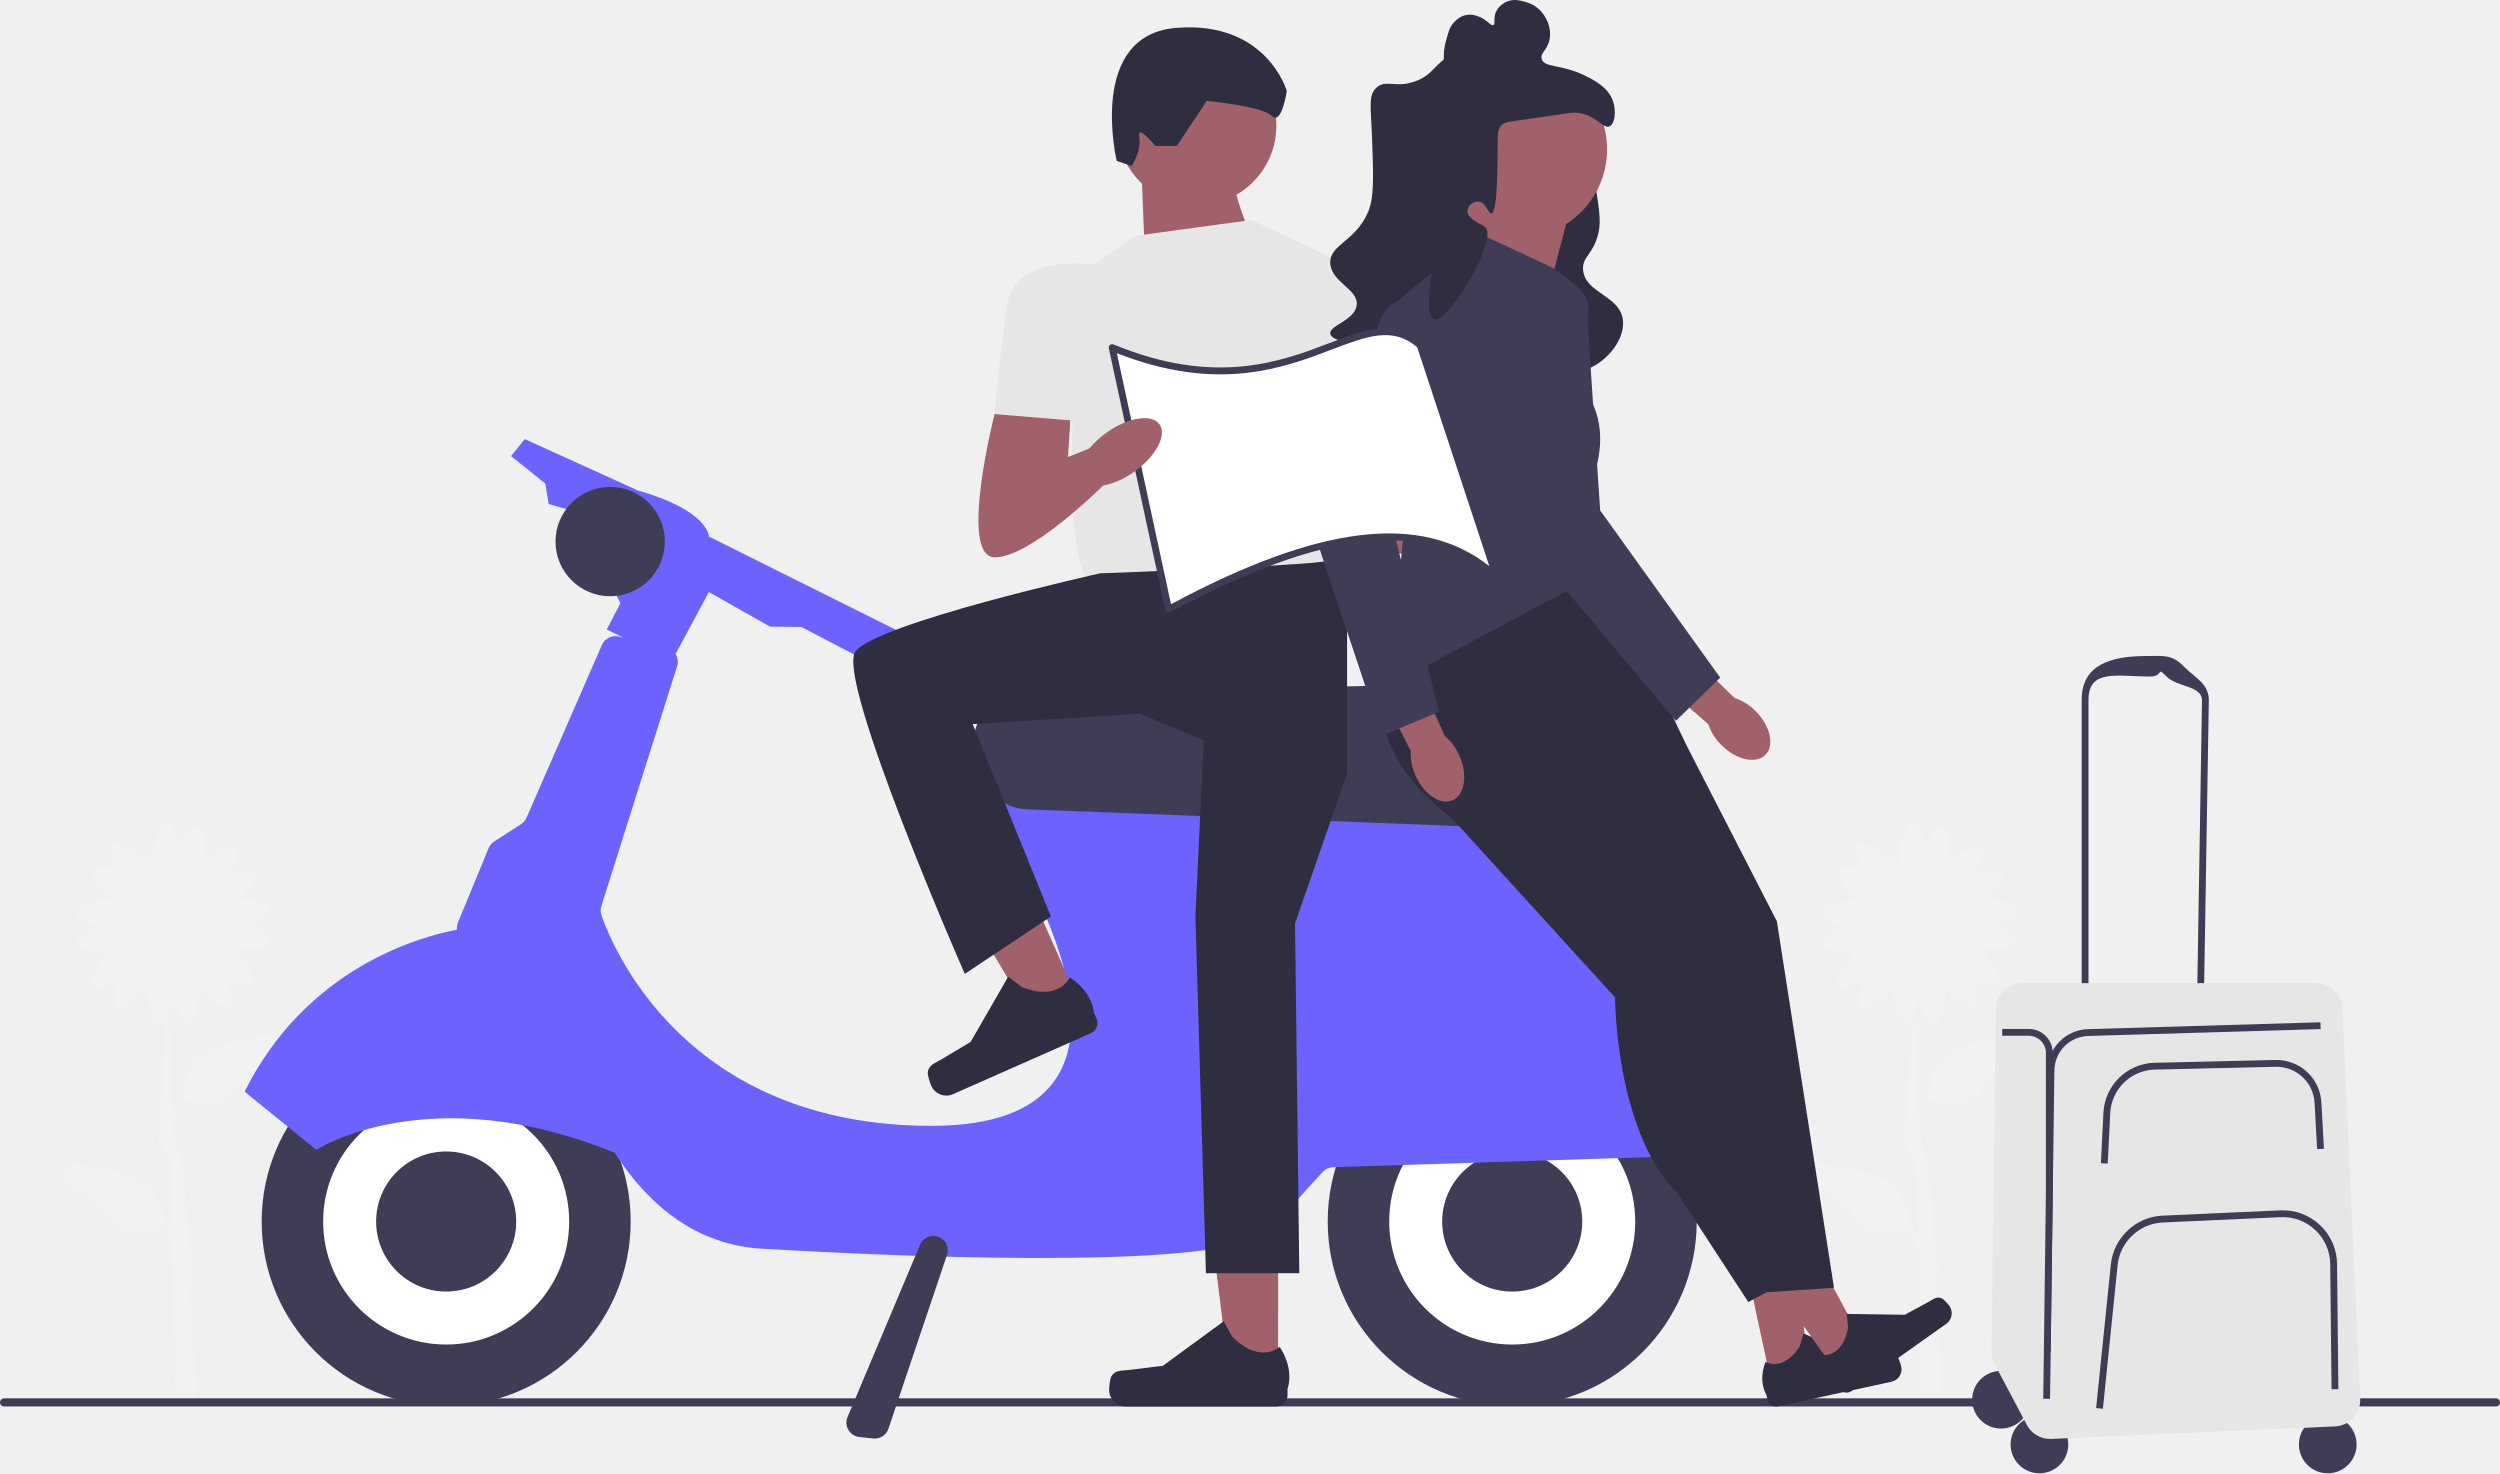
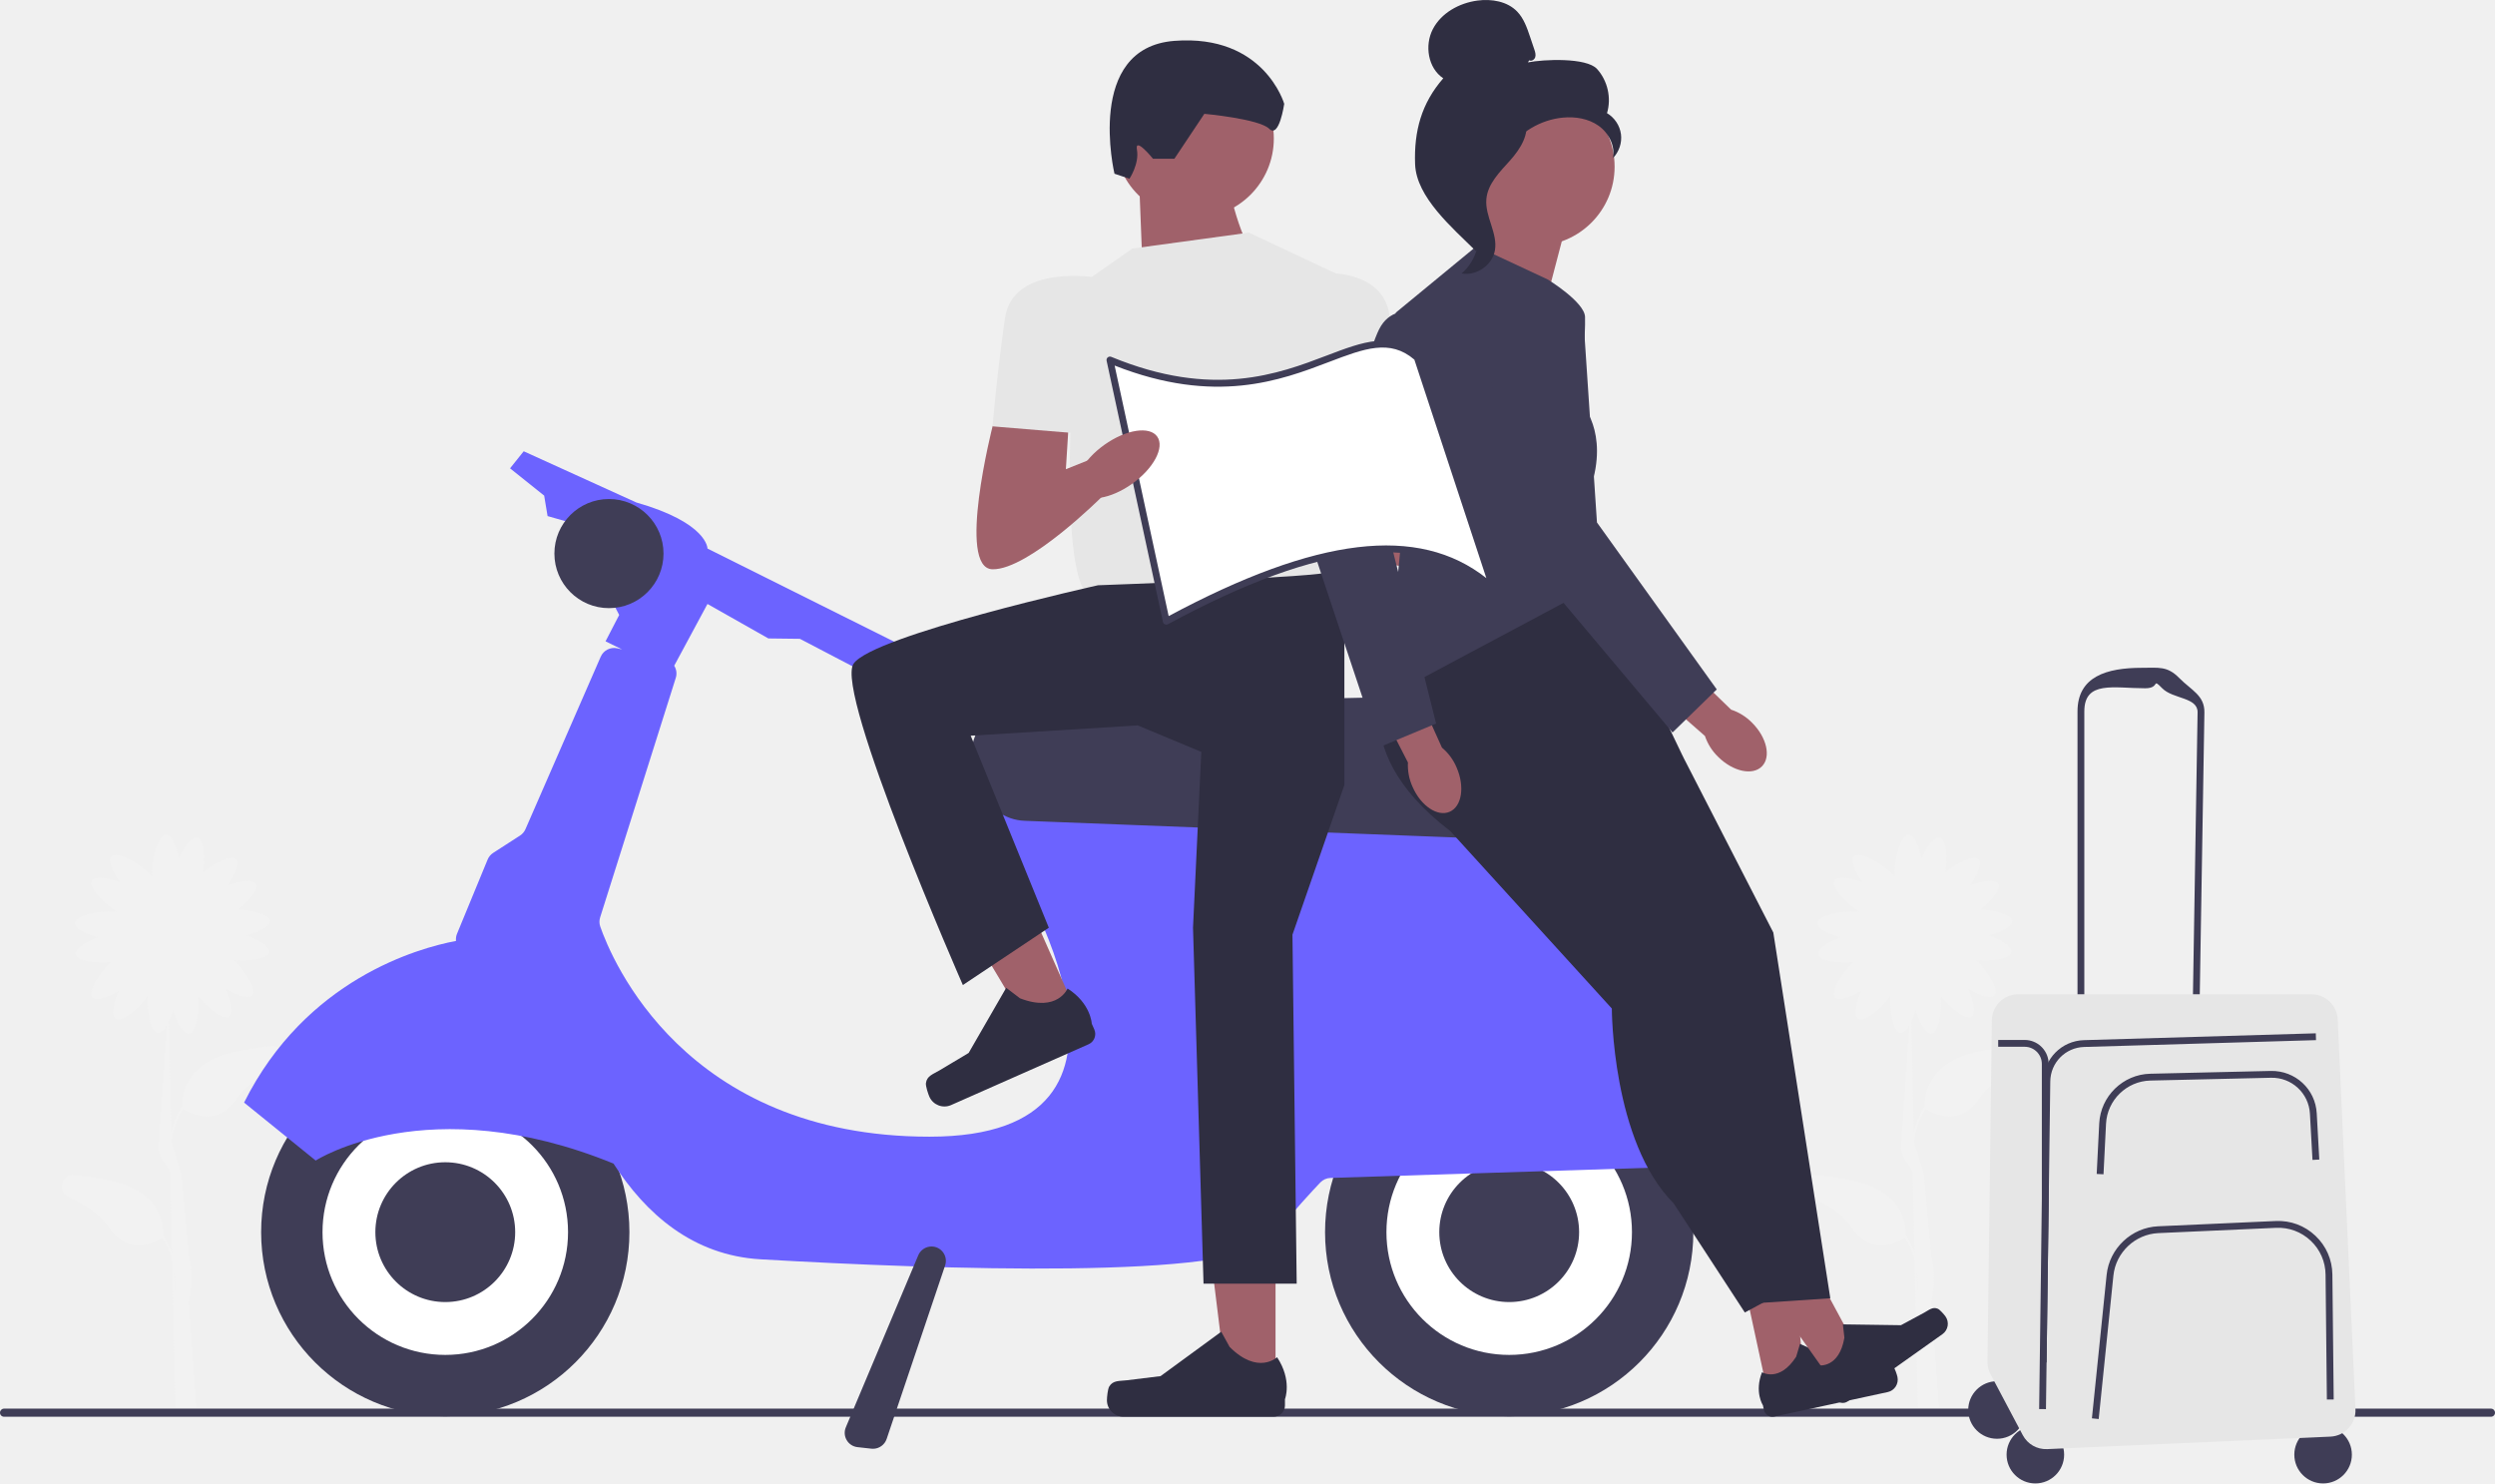
- <svg xmlns="http://www.w3.org/2000/svg" id="uuid-439beb7f-62c6-40d3-8b31-62a50a0a1789" width="731.67" height="431.187" viewBox="0 0 731.67 431.187">
-   <path d="M79.481,302.946c-3.161,.34-6.609,.851-10.277,1.597-15.552,3.167-15.875,13.727-15.739,16.148l-.106-.066c-1.564,2.509-2.543,5.047-3.135,7.443l-.712-32.367c.461-.96,.88-2.049,1.229-3.165,1.164,3.585,3.073,6.972,4.718,6.747,2.139-.292,3.072-6.586,2.673-11.059,2.72,3.503,7.298,7.25,9.025,6.094,1.38-.923,.562-4.724-.945-8.179,3.139,1.891,6.616,3.134,7.695,1.933,1.472-1.639-2.056-7.231-5.309-10.352,4.355,.406,9.894-.288,10.257-2.27,.299-1.633-2.997-3.694-6.526-5.02,3.544-.934,6.858-2.563,6.748-4.173-.131-1.913-5.051-3.195-9.295-3.39,3.202-2.505,6.143-5.967,5.244-7.533-.827-1.44-4.674-.882-8.224,.386,2.101-3.003,3.578-6.387,2.453-7.546-1.401-1.443-6.374,1.047-9.767,3.8,.661-4.288,.327-9.701-1.597-10.19-1.609-.41-3.889,2.739-5.453,6.169-.691-3.599-2.09-7.016-3.704-7.016-2.3,0-4.164,6.934-4.164,11.451,0,.255,.007,.496,.018,.725-.231-.268-.495-.547-.797-.84-3.241-3.147-9.514-6.641-11.116-4.991-1.125,1.158,.352,4.542,2.453,7.546-3.55-1.268-7.397-1.826-8.224-.386-1.111,1.934,3.639,6.763,7.5,9.105-.232-.028-.476-.052-.735-.069-4.507-.308-11.552,1.08-11.708,3.375-.11,1.611,3.204,3.239,6.748,4.173-3.528,1.326-6.825,3.387-6.526,5.02,.363,1.982,5.902,2.676,10.257,2.27-3.253,3.122-6.781,8.713-5.309,10.352,1.079,1.201,4.556-.042,7.695-1.933-1.507,3.455-2.325,7.256-.945,8.179,1.824,1.22,6.825-3.026,9.463-6.679-.269,4.47,.801,10.61,2.923,10.852,.887,.101,1.828-.845,2.676-2.302l-2.404,34.79c-.562,4.052,3.032,6.695,3.353,8.364l.518,23.559c-.585-1.678-1.373-3.395-2.435-5.099l-.106,.066c.136-2.421-.187-12.982-15.739-16.148-3.668-.747-7.116-1.257-10.277-1.597-3.731-.401-5.187,4.706-1.816,6.356,4.881,2.389,9.473,5.399,11.867,8.964,6.119,9.114,14.574,3.845,15.776,3.027,1.343,2.235,2.223,4.487,2.779,6.629l.275,12.511c-.067,.296-.114,.462-.118,.474l.129,.038,.666,30.279,6.181-.05-2.211-30.949c.371-1.67,1.514-7.357,0-13.264l-2.211-24.317h0c-.005-.019,.125,.638,0,0l-2.884-9.555c.419-2.956,1.393-6.281,3.369-9.571,1.202,.818,9.657,6.086,15.776-3.027,2.393-3.565,6.985-6.575,11.867-8.964,3.371-1.65,1.915-6.757-1.816-6.356l0,0Zm-28.233,71.638l-.117-5.295c.235,2.002,.223,3.809,.117,5.295Z" fill="#f2f2f2" />
-   <path d="M0,410.445c0,.66,.53,1.19,1.19,1.19H730.48c.66,0,1.19-.53,1.19-1.19,0-.66-.53-1.19-1.19-1.19H1.19c-.66,0-1.19,.53-1.19,1.19Z" fill="#3f3d56" />
+ <svg xmlns="http://www.w3.org/2000/svg" id="uuid-b573cf7d-ae7e-4b8c-80a0-d9c445020656" width="731.67" height="435.029" viewBox="0 0 731.67 435.029">
+   <path d="M79.481,306.788c-3.161,.34-6.609,.851-10.277,1.597-15.552,3.167-15.875,13.727-15.739,16.148l-.106-.066c-1.564,2.509-2.543,5.047-3.135,7.443l-.712-32.367c.461-.96,.88-2.049,1.229-3.165,1.164,3.585,3.073,6.972,4.718,6.747,2.139-.292,3.072-6.586,2.673-11.059,2.72,3.503,7.298,7.25,9.025,6.094,1.38-.923,.562-4.724-.945-8.179,3.139,1.891,6.616,3.134,7.695,1.933,1.472-1.639-2.056-7.231-5.309-10.352,4.355,.406,9.894-.288,10.257-2.27,.299-1.633-2.997-3.694-6.526-5.02,3.544-.934,6.858-2.563,6.748-4.173-.131-1.913-5.051-3.195-9.295-3.391,3.202-2.505,6.143-5.967,5.244-7.533-.827-1.44-4.674-.882-8.224,.386,2.101-3.003,3.578-6.387,2.453-7.546-1.401-1.443-6.374,1.047-9.767,3.8,.661-4.288,.327-9.701-1.597-10.19-1.609-.41-3.889,2.739-5.453,6.169-.691-3.599-2.09-7.016-3.704-7.016-2.3,0-4.164,6.934-4.164,11.451,0,.255,.007,.496,.018,.725-.231-.268-.495-.547-.797-.84-3.241-3.147-9.514-6.641-11.116-4.991-1.125,1.158,.352,4.542,2.453,7.546-3.55-1.268-7.397-1.826-8.224-.386-1.111,1.934,3.639,6.763,7.5,9.105-.232-.028-.476-.051-.735-.069-4.507-.308-11.552,1.08-11.708,3.375-.11,1.611,3.204,3.239,6.748,4.173-3.528,1.326-6.825,3.387-6.526,5.02,.363,1.982,5.902,2.676,10.257,2.27-3.253,3.122-6.781,8.713-5.309,10.352,1.079,1.201,4.556-.042,7.695-1.933-1.507,3.455-2.325,7.256-.945,8.179,1.824,1.22,6.825-3.026,9.463-6.679-.269,4.47,.801,10.61,2.923,10.852,.887,.101,1.828-.845,2.676-2.302l-2.404,34.79c-.562,4.052,3.032,6.695,3.353,8.364l.518,23.559c-.585-1.678-1.373-3.395-2.435-5.099l-.106,.066c.136-2.421-.187-12.982-15.739-16.148-3.668-.747-7.116-1.257-10.277-1.597-3.731-.401-5.187,4.706-1.816,6.356,4.881,2.389,9.473,5.399,11.867,8.964,6.119,9.114,14.574,3.845,15.776,3.027,1.343,2.235,2.223,4.487,2.779,6.629l.275,12.511c-.067,.296-.114,.462-.118,.474l.129,.038,.666,30.279,6.181-.05-2.211-30.949c.371-1.67,1.514-7.357,0-13.264l-2.211-24.317h0c-.005-.019,.125,.638,0,0l-2.884-9.555c.419-2.956,1.393-6.281,3.369-9.571,1.202,.818,9.657,6.086,15.776-3.027,2.393-3.565,6.985-6.575,11.867-8.964,3.371-1.65,1.915-6.757-1.816-6.356Zm-28.233,71.638l-.117-5.295c.235,2.002,.223,3.809,.117,5.295Z" fill="#f2f2f2" />
+   <path d="M0,414.287c0,.66,.53,1.19,1.19,1.19H730.48c.66,0,1.19-.53,1.19-1.19,0-.66-.53-1.19-1.19-1.19H1.19c-.66,0-1.19,.53-1.19,1.19Z" fill="#3f3d56" />
  <g>
-     <circle cx="442.579" cy="357.5" r="54" fill="#3f3d56" />
-     <circle cx="442.579" cy="357.5" r="36" fill="#fff" />
-     <circle cx="442.579" cy="357.5" r="20.5" fill="#3f3d56" />
-     <circle cx="130.579" cy="357.5" r="54" fill="#3f3d56" />
-     <circle cx="130.579" cy="357.5" r="36" fill="#fff" />
-     <path d="M516.451,331.818c-7.034-17.727-31.614-71.897-75.386-89.825-.337-.138-.691-.232-1.051-.284l-140.406-20.112c-2.314-.331-4.467,1.251-4.84,3.559l-2.462,15.198c-.169,1.044,.051,2.112,.624,3.001,7.131,11.063,52.829,86.145-20.351,86.145-72.03,0-93.349-52.374-96.55-61.615-.302-.873-.315-1.813-.036-2.694l22.184-70.251c.395-1.25,.176-2.529-.461-3.552l9.752-18.112,17.863,10.112,9.248,.112,31.571,16.5,6.429-10.5-65.111-32.476s.111-7.524-20.889-13.524l-33-15-4,5,10,8,1,6,7,2,14,27-4,7.736,4.855,2.367-1.395-.317c-2.008-.456-4.057,.579-4.88,2.466l-22.063,50.561c-.338,.774-.896,1.43-1.605,1.888l-7.859,5.071c-.734,.474-1.306,1.161-1.64,1.969l-8.976,21.773c-.28,.678-.36,1.39-.287,2.078-11.19,2.12-44.084,11.277-62.15,47.408l21,17s32.918-21.299,87.322,.881c9.456,14.718,23.251,26.933,43.168,28.084,52.511,3.035,139.511,6.035,149.511-5.965,7.321-8.785,12.414-14.27,14.617-16.578,.776-.813,1.836-1.284,2.96-1.32l122.449-3.911c2.973-.095,4.943-3.109,3.846-5.873Z" fill="#6c63ff" />
-     <circle cx="178.579" cy="158.5" r="16" fill="#3f3d56" />
-     <path d="M434.813,242.054c-.189,0-.38-.004-.571-.011l-133.778-5.179c-5.92-.229-10.99-3.998-12.917-9.601l-1.831-5.329c-1.494-4.345-.845-8.999,1.781-12.769,2.626-3.77,6.766-5.993,11.358-6.099l138.217-3.177c4.28-.098,8.4,1.734,11.194,5.033,2.793,3.297,3.932,7.624,3.123,11.87l-2.606,13.684c-1.293,6.788-7.119,11.577-13.97,11.577Z" fill="#3f3d56" />
-     <circle cx="130.579" cy="357.5" r="20.5" fill="#3f3d56" />
-     <path d="M488.558,299.137c-3.202,0-6.251-1.715-7.876-4.655l-10.135-18.34c-1.605-2.905-1.514-6.319,.245-9.134,1.759-2.815,4.797-4.404,8.103-4.223l18.386,.942c3.424,.176,6.5,2.329,7.837,5.488l5.373,12.697c.982,2.325,.958,4.874-.068,7.18-1.027,2.305-2.907,4.027-5.293,4.851l-13.624,4.697c-.973,.336-1.967,.496-2.947,.496Z" fill="#3f3d56" />
-     <path d="M256.009,421.026c-.152,0-.306-.009-.46-.025l-4.083-.454c-1.334-.148-2.488-.897-3.168-2.056-.68-1.157-.771-2.531-.25-3.769l21.237-50.438,.461,.194-.461-.194c.583-1.385,1.871-2.36,3.361-2.547,1.45-.185,2.864,.386,3.787,1.517,.923,1.13,1.195,2.63,.729,4.013l-17.154,50.893c-.578,1.718-2.216,2.867-4,2.867Z" fill="#3f3d56" />
+     <circle cx="442.579" cy="361.342" r="54" fill="#3f3d56" />
+     <circle cx="442.579" cy="361.342" r="36" fill="#fff" />
+     <circle cx="442.579" cy="361.342" r="20.5" fill="#3f3d56" />
+     <circle cx="130.579" cy="361.342" r="54" fill="#3f3d56" />
+     <circle cx="130.579" cy="361.342" r="36" fill="#fff" />
+     <path d="M516.451,335.66c-7.034-17.727-31.614-71.897-75.386-89.825-.337-.138-.691-.232-1.051-.284l-140.406-20.112c-2.314-.331-4.467,1.251-4.84,3.559l-2.462,15.198c-.169,1.044,.051,2.112,.624,3.001,7.131,11.063,52.829,86.145-20.351,86.145-72.03,0-93.349-52.374-96.55-61.615-.302-.873-.315-1.813-.036-2.694l22.184-70.251c.395-1.25,.176-2.529-.461-3.552l9.752-18.112,17.863,10.112,9.248,.112,31.571,16.5,6.429-10.5-65.111-32.476s.111-7.524-20.889-13.524l-33-15-4,5,10,8,1,6,7,2,14,27-4,7.736,4.855,2.367-1.395-.317c-2.008-.456-4.057,.579-4.88,2.466l-22.063,50.561c-.338,.774-.896,1.43-1.605,1.888l-7.859,5.071c-.734,.474-1.306,1.161-1.64,1.969l-8.976,21.773c-.28,.678-.36,1.39-.287,2.078-11.19,2.12-44.084,11.277-62.15,47.408l21,17s32.918-21.299,87.322,.881c9.456,14.718,23.251,26.933,43.168,28.084,52.511,3.035,139.511,6.035,149.511-5.965,7.321-8.785,12.414-14.27,14.617-16.578,.776-.813,1.836-1.284,2.96-1.32l122.449-3.911c2.973-.095,4.943-3.109,3.846-5.873Z" fill="#6c63ff" />
+     <circle cx="178.579" cy="162.342" r="16" fill="#3f3d56" />
+     <path d="M434.813,245.896c-.189,0-.38-.004-.571-.011l-133.778-5.179c-5.92-.229-10.99-3.998-12.917-9.601l-1.831-5.329c-1.494-4.345-.845-8.999,1.781-12.769,2.626-3.77,6.766-5.993,11.358-6.099l138.217-3.177c4.28-.098,8.4,1.734,11.194,5.033,2.793,3.297,3.932,7.624,3.123,11.87l-2.606,13.684c-1.293,6.788-7.119,11.577-13.97,11.577Z" fill="#3f3d56" />
+     <circle cx="130.579" cy="361.342" r="20.5" fill="#3f3d56" />
+     <path d="M488.558,302.979c-3.202,0-6.251-1.715-7.876-4.655l-10.135-18.34c-1.605-2.905-1.514-6.319,.245-9.134,1.759-2.815,4.797-4.404,8.103-4.223l18.386,.942c3.424,.176,6.5,2.329,7.837,5.488l5.373,12.697c.982,2.325,.958,4.874-.068,7.18-1.027,2.305-2.907,4.027-5.293,4.851l-13.624,4.697c-.973,.336-1.967,.496-2.947,.496Z" fill="#3f3d56" />
+     <path d="M256.009,424.868c-.152,0-.306-.009-.46-.025l-4.083-.454c-1.334-.148-2.488-.897-3.168-2.056-.68-1.157-.771-2.531-.25-3.769l21.237-50.438,.461,.194-.461-.194c.583-1.385,1.871-2.36,3.361-2.547,1.45-.185,2.864,.386,3.787,1.517,.923,1.13,1.195,2.63,.729,4.013l-17.154,50.893c-.578,1.718-2.216,2.867-4,2.867Z" fill="#3f3d56" />
  </g>
-   <path d="M366.275,69.04s-7.77-15.539-6.216-29.524l-25.859,13.403,.996,25.445,31.078-9.323h0Z" fill="#a0616a" />
-   <circle cx="350.228" cy="36.769" r="23.327" fill="#a0616a" />
+   <path d="M366.275,72.882s-7.77-15.539-6.216-29.524l-25.859,13.403,.996,25.445,31.078-9.323Z" fill="#a0616a" />
+   <circle cx="350.228" cy="40.611" r="23.327" fill="#a0616a" />
  <g>
-     <polygon points="374.056 403.086 359.822 403.084 353.05 348.18 374.059 348.182 374.056 403.086" fill="#a0616a" />
-     <path d="M325.288,402.763h0c-.443,.746-.677,3.156-.677,4.024h0c0,2.668,2.163,4.831,4.831,4.831h44.082c1.82,0,3.296-1.476,3.296-3.296v-1.835s2.181-5.516-2.309-12.315c0,0-5.58,5.323-13.918-3.014l-2.459-4.454-17.798,13.017-9.865,1.214c-2.158,.266-4.072-.041-5.182,1.829h-0l0,0Z" fill="#2f2e41" />
+     <polygon points="374.056 406.928 359.822 406.926 353.05 352.022 374.059 352.024 374.056 406.928" fill="#a0616a" />
+     <path d="M325.288,406.605h0c-.443,.746-.677,3.156-.677,4.024h0c0,2.668,2.163,4.831,4.831,4.831h44.082c1.82,0,3.296-1.476,3.296-3.296v-1.835s2.181-5.516-2.309-12.315c0,0-5.58,5.323-13.918-3.015l-2.459-4.454-17.798,13.017-9.865,1.214c-2.158,.266-4.072-.041-5.182,1.829h-0Z" fill="#2f2e41" />
  </g>
-   <path d="M332.089,69.04l34.186-4.662,26.417,12.431,1.554,96.343s-64.983,7.77-75.224-2.331c-10.241-10.1-2.472-90.904-2.472-90.904l15.539-10.877h-0Z" fill="#e6e6e6" />
-   <path d="M344.394,42.712h-6.271s-5.441-6.697-4.709-2.617c.732,4.081-2.196,8.473-2.196,8.473l-4.392-1.464s-8.784-36.934,17.568-38.963,32.208,18.467,32.208,18.467c0,0-1.464,10.248-4.392,7.32s-19.032-4.392-19.032-4.392l-8.784,13.176h0Z" fill="#2f2e41" />
+   <path d="M332.089,72.882l34.186-4.662,26.417,12.431,1.554,96.343s-64.983,7.77-75.224-2.331c-10.241-10.1-2.472-90.904-2.472-90.904l15.539-10.877Z" fill="#e6e6e6" />
+   <path d="M344.394,46.554h-6.271s-5.441-6.697-4.709-2.617c.732,4.081-2.196,8.473-2.196,8.473l-4.392-1.464s-8.784-36.934,17.568-38.963c26.352-2.029,32.208,18.467,32.208,18.467,0,0-1.464,10.248-4.392,7.32s-19.032-4.392-19.032-4.392l-8.784,13.176Z" fill="#2f2e41" />
  <g>
-     <polygon points="316.263 294.382 303.244 300.138 274.843 252.666 294.056 244.169 316.263 294.382" fill="#a0616a" />
-     <path d="M271.532,313.814h0c-.103,.862,.657,3.16,1.008,3.954h0c1.079,2.44,3.932,3.543,6.372,2.464l40.314-17.831c1.665-.736,2.417-2.683,1.681-4.347l-.742-1.678s-.237-5.927-7.093-10.328c0,0-2.95,7.126-13.948,2.873l-4.05-3.079-11.012,19.104-8.531,5.101c-1.866,1.116-3.741,1.609-4,3.769l-0,0-0-0Z" fill="#2f2e41" />
+     <polygon points="316.263 298.224 303.244 303.98 274.843 256.507 294.056 248.011 316.263 298.224" fill="#a0616a" />
+     <path d="M271.532,317.655h0c-.103,.862,.657,3.16,1.008,3.954h0c1.079,2.44,3.932,3.543,6.372,2.464l40.314-17.831c1.665-.736,2.417-2.683,1.681-4.347l-.742-1.678s-.237-5.927-7.093-10.328c0,0-2.95,7.126-13.948,2.873l-4.05-3.079-11.012,19.104-8.531,5.101c-1.866,1.116-3.741,1.609-4,3.769l-0,0Z" fill="#2f2e41" />
  </g>
-   <path d="M389.584,163.829l4.662,14.095v48.453l-15.227,43.895,1.242,102.344h-27.322l-3.083-104.394,2.435-51.561-18.647-7.77-48.979,3.023,22.905,56.307-25.205,16.812s-37.698-85.912-32.057-94.235c5.641-8.323,71.682-23.006,71.682-23.006,0,0,67.596-2.41,67.596-3.964l0,0v-0Z" fill="#2f2e41" />
+   <path d="M389.584,167.671l4.662,14.095v48.453s-15.227,43.895-15.227,43.895l1.242,102.344h-27.322s-3.083-104.394-3.083-104.394l2.435-51.561-18.647-7.77-48.979,3.023,22.905,56.307-25.205,16.812s-37.698-85.912-32.057-94.235c5.641-8.323,71.682-23.006,71.682-23.006,0,0,67.596-2.41,67.596-3.964Z" fill="#2f2e41" />
  <g>
-     <path d="M403.569,107.888l7.513,12.304s10.62,41.743,0,41.913-32.063-21.273-32.063-21.273l2.796-11.189,7.77,3.108-1.554-24.863h15.539v0Z" fill="#a0616a" />
-     <path d="M380.261,76.614s24.863-4.38,27.194,11.893,3.628,31.685,3.628,31.685l-26.937,2.232-3.885-45.81v0Z" fill="#e6e6e6" />
-     <ellipse cx="374.229" cy="131.324" rx="7.015" ry="14.03" transform="translate(50.16248 359.9602) rotate(-54.54076)" fill="#a0616a" />
+     <path d="M403.569,111.73l7.513,12.304s10.62,41.743,0,41.913c-10.62,.17-32.063-21.273-32.063-21.273l2.796-11.189,7.77,3.108-1.554-24.863h15.539Z" fill="#a0616a" />
+     <path d="M380.261,80.456s24.863-4.38,27.194,11.893c2.331,16.273,3.628,31.685,3.628,31.685l-26.937,2.232-3.885-45.81Z" fill="#e6e6e6" />
+     <ellipse cx="374.229" cy="135.166" rx="7.015" ry="14.03" transform="translate(47.03317 361.5733) rotate(-54.54076)" fill="#a0616a" />
  </g>
-   <path d="M590.481,302.946c-3.161,.34-6.609,.851-10.277,1.597-15.552,3.167-15.875,13.727-15.739,16.148l-.106-.066c-1.564,2.509-2.543,5.047-3.135,7.443l-.712-32.367c.461-.96,.88-2.049,1.229-3.165,1.164,3.585,3.073,6.972,4.718,6.747,2.139-.292,3.072-6.586,2.673-11.059,2.72,3.503,7.298,7.25,9.025,6.094,1.38-.923,.562-4.724-.945-8.179,3.139,1.891,6.616,3.134,7.695,1.933,1.472-1.639-2.056-7.231-5.309-10.352,4.355,.406,9.894-.288,10.257-2.27,.299-1.633-2.997-3.694-6.526-5.02,3.544-.934,6.858-2.563,6.748-4.173-.131-1.913-5.051-3.195-9.295-3.39,3.202-2.505,6.143-5.967,5.244-7.533-.827-1.44-4.674-.882-8.224,.386,2.101-3.003,3.578-6.387,2.453-7.546-1.401-1.443-6.374,1.047-9.767,3.8,.661-4.288,.327-9.701-1.597-10.19-1.609-.41-3.889,2.739-5.453,6.169-.691-3.599-2.09-7.016-3.704-7.016-2.3,0-4.164,6.934-4.164,11.451,0,.255,.007,.496,.018,.725-.231-.268-.495-.547-.797-.84-3.241-3.147-9.514-6.641-11.116-4.991-1.125,1.158,.352,4.542,2.453,7.546-3.55-1.268-7.397-1.826-8.224-.386-1.111,1.934,3.639,6.763,7.5,9.105-.232-.028-.476-.052-.735-.069-4.507-.308-11.552,1.08-11.708,3.375-.11,1.611,3.204,3.239,6.748,4.173-3.528,1.326-6.825,3.387-6.526,5.02,.363,1.982,5.902,2.676,10.257,2.27-3.253,3.122-6.781,8.713-5.309,10.352,1.079,1.201,4.556-.042,7.695-1.933-1.507,3.455-2.325,7.256-.945,8.179,1.824,1.22,6.825-3.026,9.463-6.679-.269,4.47,.801,10.61,2.923,10.852,.887,.101,1.828-.845,2.676-2.302l-2.404,34.79c-.562,4.052,3.032,6.695,3.353,8.364l.518,23.559c-.585-1.678-1.373-3.395-2.435-5.099l-.106,.066c.136-2.421-.187-12.982-15.739-16.148-3.668-.747-7.116-1.257-10.277-1.597-3.731-.401-5.187,4.706-1.816,6.356,4.881,2.389,9.473,5.399,11.867,8.964,6.119,9.114,14.574,3.845,15.776,3.027,1.343,2.235,2.223,4.487,2.779,6.629l.275,12.511c-.067,.296-.114,.462-.118,.474l.129,.038,.666,30.279,6.181-.05-2.211-30.949c.371-1.67,1.514-7.357,0-13.264l-2.211-24.317h0c-.005-.019,.125,.638,0,0l-2.884-9.555c.419-2.956,1.393-6.281,3.369-9.571,1.202,.818,9.657,6.086,15.776-3.027,2.393-3.565,6.985-6.575,11.867-8.964,3.371-1.65,1.915-6.757-1.816-6.356l0,0Zm-28.233,71.638l-.117-5.295c.235,2.002,.223,3.809,.117,5.295Z" fill="#f2f2f2" />
+   <path d="M590.481,306.788c-3.161,.34-6.609,.851-10.277,1.597-15.552,3.167-15.875,13.727-15.739,16.148l-.106-.066c-1.564,2.509-2.543,5.047-3.135,7.443l-.712-32.367c.461-.96,.88-2.049,1.229-3.165,1.164,3.585,3.073,6.972,4.718,6.747,2.139-.292,3.072-6.586,2.673-11.059,2.72,3.503,7.298,7.25,9.025,6.094,1.38-.923,.562-4.724-.945-8.179,3.139,1.891,6.616,3.134,7.695,1.933,1.472-1.639-2.056-7.231-5.309-10.352,4.355,.406,9.894-.288,10.257-2.27,.299-1.633-2.997-3.694-6.526-5.02,3.544-.934,6.858-2.563,6.748-4.173-.131-1.913-5.051-3.195-9.295-3.391,3.202-2.505,6.143-5.967,5.244-7.533-.827-1.44-4.674-.882-8.224,.386,2.101-3.003,3.578-6.387,2.453-7.546-1.401-1.443-6.374,1.047-9.767,3.8,.661-4.288,.327-9.701-1.597-10.19-1.609-.41-3.889,2.739-5.453,6.169-.691-3.599-2.09-7.016-3.704-7.016-2.3,0-4.164,6.934-4.164,11.451,0,.255,.007,.496,.018,.725-.231-.268-.495-.547-.797-.84-3.241-3.147-9.514-6.641-11.116-4.991-1.125,1.158,.352,4.542,2.453,7.546-3.55-1.268-7.397-1.826-8.224-.386-1.111,1.934,3.639,6.763,7.5,9.105-.232-.028-.476-.051-.735-.069-4.507-.308-11.552,1.08-11.708,3.375-.11,1.611,3.204,3.239,6.748,4.173-3.528,1.326-6.825,3.387-6.526,5.02,.363,1.982,5.902,2.676,10.257,2.27-3.253,3.122-6.781,8.713-5.309,10.352,1.079,1.201,4.556-.042,7.695-1.933-1.507,3.455-2.325,7.256-.945,8.179,1.824,1.22,6.825-3.026,9.463-6.679-.269,4.47,.801,10.61,2.923,10.852,.887,.101,1.828-.845,2.676-2.302l-2.404,34.79c-.562,4.052,3.032,6.695,3.353,8.364l.518,23.559c-.585-1.678-1.373-3.395-2.435-5.099l-.106,.066c.136-2.421-.187-12.982-15.739-16.148-3.668-.747-7.116-1.257-10.277-1.597-3.731-.401-5.187,4.706-1.816,6.356,4.881,2.389,9.473,5.399,11.867,8.964,6.119,9.114,14.574,3.845,15.776,3.027,1.343,2.235,2.223,4.487,2.779,6.629l.275,12.511c-.067,.296-.114,.462-.118,.474l.129,.038,.666,30.279,6.181-.05-2.211-30.949c.371-1.67,1.514-7.357,0-13.264l-2.211-24.317h0c-.005-.019,.125,.638,0,0l-2.884-9.555c.419-2.956,1.393-6.281,3.369-9.571,1.202,.818,9.657,6.086,15.776-3.027,2.393-3.565,6.985-6.575,11.867-8.964,3.371-1.65,1.915-6.757-1.816-6.356Zm-28.233,71.638l-.117-5.295c.235,2.002,.223,3.809,.117,5.295Z" fill="#f2f2f2" />
  <g>
-     <path d="M414.426,23.716c5.339-2.019,5.019-5.078,12.225-9.008,3.09-1.685,5.556-3.03,9.008-3.217,6.089-.329,10.73,3.192,14.155,5.791,4.986,3.783,7.627,8.028,9.008,10.294,2.316,3.802,3.385,6.974,4.504,10.294,1.646,4.885,2.276,8.542,3.217,14.155,1.405,8.378,2.107,12.567,1.287,16.085-1.521,6.524-4.867,6.977-4.504,10.938,.613,6.691,10.337,7.313,11.581,14.155,1.032,5.675-4.337,12.507-10.294,14.798-3.616,1.391-6.945,.916-16.085-1.93-24.247-7.55-28.137-12.716-36.031-10.294-4.489,1.378-6.944,4.188-13.512,4.504-4.199,.202-9.267-.655-9.651-2.574-.489-2.44,7.145-3.871,7.721-8.364,.605-4.715-7.354-6.625-7.721-12.225-.359-5.486,7.109-6.245,10.938-14.798,1.926-4.302,1.713-10.16,1.287-21.876-.329-9.041-1.205-12.539,1.287-14.798,2.804-2.542,5.644,.316,11.581-1.93v0Z" fill="#2f2e41" />
-     <g>
-       <polygon points="518.513 405.231 529.256 402.909 525.413 360.364 509.557 363.791 518.513 405.231" fill="#a0616a" />
-       <path d="M555.27,397.035h0c.456,.491,1.026,2.271,1.167,2.927h0c.435,2.014-.845,3.999-2.859,4.434l-33.272,7.189c-1.374,.297-2.728-.576-3.025-1.95l-.299-1.385s-2.545-3.808-.266-9.671c0,0,5.08,3.108,10.013-4.545l1.129-3.763,15.557,6.922,7.644-.692c1.672-.151,3.067-.695,4.21,.535l0-0h0Z" fill="#2f2e41" />
-     </g>
-     <g>
-       <polygon points="537.73 401.977 546.693 395.614 526.419 358.013 513.19 367.403 537.73 401.977" fill="#a0616a" />
-       <path d="M568.296,379.978h0c.613,.272,1.837,1.685,2.225,2.231h0c1.192,1.68,.797,4.009-.883,5.201l-27.76,19.701c-1.146,.813-2.735,.544-3.548-.603l-.82-1.156s-3.838-2.499-4.05-8.787c0,0,5.893,.859,7.417-8.118l-.442-3.904,17.026,.243,6.755-3.644c1.478-.797,2.546-1.846,4.081-1.164l0-0v0Z" fill="#2f2e41" />
-     </g>
-     <path d="M408.605,191.632s-16.714,22.725,16.714,48.273l68.251-21.809-24.375-50.84-21.589-11.839-39,36.215h-0Z" fill="#2f2e41" />
-     <polyline points="493.57 218.096 520.035 269.632 536.749 376.883 515.856 378.276 494.963 276.597 458.052 221.578 483.82 209.739" fill="#2f2e41" />
-     <path d="M425.319,223.717v16.188l47.358,52.013s0,39,18.107,57.108l20.893,32.036,18.107-9.75-26.465-93.322-47.358-61.286-30.643,7.014h0Z" fill="#2f2e41" />
-     <path d="M458.972,63.229l-8.921,34.012-34.012-6.691s13.382-24.534,10.036-35.685l32.897,8.364h-0Z" fill="#a0616a" />
-     <circle cx="444.42" cy="43.735" r="25.917" fill="#a0616a" />
-     <path d="M432.98,68.363l20.893,9.75s10.748,6.57,10.946,10.946-1.195,25.269-1.195,25.269c0,0,8.357,8.357,2.786,25.072l2.786,27.857-62.679,33.429,5.571-58.501-2.786-54.322,23.679-19.5h0Z" fill="#3f3d56" />
-     <g>
-       <path id="uuid-2e67702c-9ff3-42bc-acdc-16324abb364f" d="M414.226,226.874c2.446,5.613,7.325,8.9,10.897,7.343,3.572-1.557,4.483-7.369,2.035-12.983-.947-2.256-2.421-4.253-4.297-5.822l-10.665-23.65-10.992,5.241,11.681,22.758c-.127,2.444,.332,4.884,1.341,7.114v-0Z" fill="#a0616a" />
-       <path d="M425.319,91.345s-15.322-9.75-20.893,1.393-18.107,68.251-18.107,68.251l18.107,54.322,16.714-6.964-14.625-58.462,18.804-58.539h-0Z" fill="#3f3d56" />
-     </g>
-     <g>
-       <path id="uuid-4e32fab9-a9b9-4d14-8773-b3028af18b94" d="M503.846,218.105c4.342,4.317,10.089,5.575,12.835,2.812s1.453-8.502-2.891-12.82c-1.712-1.749-3.817-3.062-6.14-3.83l-18.628-18.058-8.288,8.922,19.244,16.854c.782,2.319,2.108,4.418,3.868,6.119l0,0Z" fill="#a0616a" />
-       <path d="M464.23,88.022s-26.712-1.092-27.786,11.319c-1.074,12.412,17.186,67.794,17.186,67.794l36.846,43.83,12.973-12.632-35.134-48.962-4.085-61.349Z" fill="#3f3d56" />
-     </g>
-     <path d="M434.772,66.6c-1.252-1.294-6.62-2.685-4.99-5.939,.535-1.068,1.917-1.798,3.043-1.657,2.134,.267,2.703,3.581,3.649,3.455,1.249-.166,1.604-6.121,1.755-12.518,.247-10.397-.29-11.486,1.041-13.082,1.225-1.469,2.115-1.068,15.822-3.172,4.628-.71,6.136-1.003,8.382-.346,4.271,1.25,5.874,4.372,7.559,3.639,1.623-.705,2.012-4.416,1.084-7.255-1.326-4.056-5.264-6.097-8.013-7.473-7.018-3.514-12.104-2.371-12.897-4.95-.594-1.932,2.178-2.845,2.437-6.768,.278-4.207-2.64-7.252-2.826-7.44-1.833-1.856-3.936-2.428-4.851-2.664-1.281-.331-2.783-.719-4.548-.109-.353,.122-2.53,.912-3.531,3.01-.955,2.003-.096,3.642-.823,3.985-.825,.39-1.88-1.746-4.851-2.664-.627-.194-1.507-.456-2.631-.336-2.359,.252-3.845,1.982-4.245,2.447-1.038,1.207-1.367,2.397-2.025,4.776-.339,1.224-.73,2.673-.748,4.624-.012,1.31-.023,2.501,.455,3.834,0,0,.777,2.167,5.23,5.859h0c-0-0-1.865-1.85-2.783-1.614-1.571,.404-7.671,2.463-10.668,8.392-1.355,2.681-2.237,2.267-3.303,4.927-.251,.626-2.089,5.415-.066,10.374,1.547,3.793,3.585,3.354,4.743,7.213,.553,1.844,.082,1.928,.833,7.028,.432,2.932,4.241,.599,4.901,1.85,.446,.846-6.256,25.688-2.616,29.128,3.567,3.371,19.182-22.731,15.484-26.555v0Z" fill="#2f2e41" />
+     <polygon points="518.513 409.073 529.256 406.751 525.413 364.206 509.557 367.633 518.513 409.073" fill="#a0616a" />
+     <path d="M555.27,400.877h0c.456,.491,1.026,2.271,1.167,2.927h0c.435,2.014-.845,3.999-2.859,4.434l-33.272,7.189c-1.374,.297-2.728-.576-3.025-1.95l-.299-1.385s-2.545-3.808-.265-9.671c0,0,5.08,3.108,10.014-4.545l1.129-3.763,15.557,6.922,7.644-.692c1.672-.151,3.067-.695,4.21,.535l0-0Z" fill="#2f2e41" />
  </g>
  <g>
-     <path d="M437.943,168.777l-22.313-67.728c-18.038-15.895-37.606,22.375-90.136,.682l16.522,76.611c39.717-21.47,73.903-29.879,95.927-9.564Z" fill="#fff" />
-     <path d="M342.017,179.341c-.143,0-.285-.03-.418-.092-.286-.131-.493-.39-.56-.697l-16.522-76.611c-.078-.363,.051-.74,.337-.979,.285-.238,.679-.298,1.022-.157,29.842,12.324,49.104,4.987,63.165-.371,10.691-4.074,19.134-7.288,27.251-.137,.134,.118,.233,.269,.289,.438l22.312,67.729c.143,.433-.025,.907-.409,1.154-.383,.246-.886,.203-1.219-.106-19.363-17.861-49.479-14.777-94.773,9.709-.148,.08-.312,.12-.476,.12Zm-15.147-75.979l15.845,73.468c43.461-23.275,73.228-26.862,93.162-11.134l-21.108-64.074c-7.151-6.124-14.658-3.264-25.014,.681-14.101,5.372-33.308,12.69-62.885,1.059v0Z" fill="#3f3d56" />
+     <polygon points="537.73 405.819 546.693 399.456 526.419 361.855 513.19 371.245 537.73 405.819" fill="#a0616a" />
+     <path d="M568.296,383.82h0c.613,.272,1.837,1.685,2.225,2.231h0c1.192,1.68,.797,4.009-.883,5.201l-27.76,19.701c-1.146,.813-2.735,.544-3.548-.603l-.82-1.156s-3.838-2.499-4.05-8.787c0,0,5.893,.859,7.417-8.118l-.442-3.904,17.026,.243,6.755-3.644c1.478-.797,2.546-1.846,4.081-1.164l0-0Z" fill="#2f2e41" />
+   </g>
+   <path d="M408.605,195.473s-16.714,22.725,16.714,48.273l68.251-21.809-24.375-50.84-21.589-11.839-39,36.215Z" fill="#2f2e41" />
+   <polyline points="493.57 221.938 520.035 273.474 536.749 380.725 515.856 382.118 494.963 280.439 458.052 225.42 483.82 213.581" fill="#2f2e41" />
+   <path d="M425.319,227.559v16.188s47.358,52.013,47.358,52.013c0,0,0,39,18.107,57.108l20.893,32.036,18.107-9.75-26.465-93.322-47.358-61.286-30.643,7.014Z" fill="#2f2e41" />
+   <path d="M458.972,67.071l-8.921,34.012-34.012-6.691s23.732-24.469,20.387-35.621l22.547,8.299Z" fill="#a0616a" />
+   <path d="M432.98,72.204l20.893,9.75s10.748,6.57,10.946,10.946-1.195,25.269-1.195,25.269c0,0,8.357,8.357,2.786,25.072l2.786,27.857-62.679,33.429,5.571-58.501-2.786-54.322,23.679-19.5Z" fill="#3f3d56" />
+   <g>
+     <path id="uuid-890a8f78-7002-4fae-ad75-e03b10042fc6" d="M414.226,230.715c2.446,5.613,7.325,8.9,10.897,7.343,3.572-1.557,4.483-7.369,2.035-12.983-.947-2.256-2.421-4.253-4.297-5.822l-10.665-23.65-10.992,5.241,11.681,22.758c-.127,2.444,.332,4.884,1.341,7.114Z" fill="#a0616a" />
+     <path d="M425.319,95.187s-15.322-9.75-20.893,1.393c-5.571,11.143-18.107,68.251-18.107,68.251l18.107,54.322,16.714-6.964-14.625-58.462,18.804-58.539Z" fill="#3f3d56" />
  </g>
  <g>
-     <path d="M298.589,108.888l-7.513,12.304s-10.62,41.743,0,41.913,32.063-21.273,32.063-21.273l-2.796-11.189-7.77,3.108,1.554-24.863h-15.539l0,0Z" fill="#a0616a" />
-     <path d="M321.898,77.614s-24.863-4.38-27.194,11.893c-2.331,16.273-3.628,31.685-3.628,31.685l26.937,2.232,3.885-45.81v0Z" fill="#e6e6e6" />
-     <ellipse cx="327.929" cy="132.324" rx="14.03" ry="7.015" transform="translate(-15.94296 214.7819) rotate(-35.45924)" fill="#a0616a" />
+     <path id="uuid-bf6bc2d3-f134-421c-a442-5bb07c25212c" d="M503.846,221.947c4.342,4.317,10.089,5.575,12.835,2.812,2.747-2.764,1.453-8.502-2.891-12.82-1.712-1.749-3.817-3.062-6.14-3.83l-18.628-18.058-8.288,8.922,19.244,16.854c.782,2.319,2.108,4.418,3.868,6.119Z" fill="#a0616a" />
+     <path d="M464.23,91.864s-26.712-1.092-27.786,11.319c-1.075,12.412,17.186,67.794,17.186,67.794l36.846,43.83,12.973-12.632-35.134-48.962-4.085-61.349Z" fill="#3f3d56" />
  </g>
-   <circle cx="585.627" cy="409.654" r="8.438" fill="#3f3d56" />
-   <circle cx="596.878" cy="422.749" r="8.438" fill="#3f3d56" />
-   <circle cx="681.259" cy="422.749" r="8.438" fill="#3f3d56" />
-   <path d="M609.238,296.443v-91.648c0-10.26,8.581-12.795,18.841-12.795,5.028,0,7.474-.584,11,3,3.526,3.584,7.455,5.073,7.372,10.101l-1.477,89.93-35.737,1.412Zm19.841-98.443c-9.158,0-17.841-2.362-17.841,6.795v89.568l31.768-1.256,1.445-88.04c.074-4.487-7.225-3.869-10.372-7.068-3.147-3.199-.512,0-5,0v-0Z" fill="#3f3d56" />
-   <path d="M584.124,295.34l-1.284,100.13c-.017,1.289,.291,2.561,.894,3.701l9.46,17.868c1.391,2.628,4.172,4.22,7.143,4.089l83.065-3.665c4.252-.188,7.545-3.79,7.351-8.041l-5.206-114.334c-.187-4.111-3.575-7.348-7.69-7.348h-86.035c-4.213,0-7.644,3.387-7.698,7.6h0Z" fill="#e6e6e6" />
-   <path d="M616.862,340.528l-1.997-.1,.741-14.82c.399-7.982,6.97-14.38,14.96-14.566l35.374-.822c7.145-.125,13.058,5.295,13.454,12.434l.752,13.551-1.997,.111-.752-13.551c-.336-6.055-5.386-10.691-11.41-10.545l-35.374,.822c-6.948,.161-12.663,5.726-13.01,12.666l-.741,14.82Z" fill="#3f3d56" />
-   <path d="M615.452,412.304l-1.989-.203,4.314-42.063c.798-7.778,7.289-13.907,15.099-14.257l34.501-1.547c4.346-.196,8.477,1.343,11.635,4.332,3.159,2.989,4.924,7.029,4.97,11.378l.386,36.622-2,.021-.386-36.622c-.04-3.802-1.583-7.334-4.345-9.946s-6.386-3.96-10.171-3.787l-34.501,1.547c-6.828,.306-12.502,5.663-13.2,12.462l-4.314,42.063Z" fill="#3f3d56" />
-   <path d="M599.988,409.402l-2-.025,1.265-96.12c.086-6.573,5.301-11.873,11.871-12.066l67.996-2.003,.059,2-67.996,2.003c-5.496,.161-9.857,4.595-9.93,10.092l-1.265,96.12Z" fill="#3f3d56" />
-   <path d="M600.167,395.705h-1.39v-87.54c0-2.77-2.25-5.03-5.03-5.03h-7.77v-2h7.77c3.67,0,6.69,2.83,7,6.41,.02,.2,.03,.41,.03,.62v41.45l-.61,46.09Z" fill="#3f3d56" />
+   <g>
+     <path d="M437.943,172.619l-22.313-67.728c-18.038-15.895-37.606,22.375-90.136,.682l16.522,76.611c39.717-21.47,73.903-29.879,95.927-9.564Z" fill="#fff" />
+     <path d="M342.017,183.183c-.143,0-.285-.03-.418-.092-.286-.131-.493-.39-.56-.697l-16.522-76.611c-.078-.363,.051-.74,.337-.979,.285-.238,.679-.298,1.022-.157,29.842,12.324,49.104,4.987,63.165-.371,10.691-4.074,19.134-7.288,27.251-.137,.134,.118,.233,.269,.289,.438l22.312,67.729c.143,.433-.025,.907-.409,1.154-.383,.246-.886,.203-1.219-.106-19.363-17.861-49.479-14.777-94.773,9.709-.148,.08-.312,.12-.476,.12Zm-15.147-75.979l15.845,73.468c43.461-23.275,73.228-26.862,93.162-11.134l-21.108-64.074c-7.151-6.124-14.658-3.264-25.014,.681-14.101,5.372-33.308,12.69-62.885,1.059Z" fill="#3f3d56" />
+   </g>
+   <g>
+     <path d="M298.589,112.73l-7.513,12.304s-10.62,41.743,0,41.913c10.62,.17,32.063-21.273,32.063-21.273l-2.796-11.189-7.77,3.108,1.554-24.863h-15.539Z" fill="#a0616a" />
+     <path d="M321.898,81.456s-24.863-4.38-27.194,11.893c-2.331,16.273-3.628,31.685-3.628,31.685l26.937,2.232,3.885-45.81Z" fill="#e6e6e6" />
+     <ellipse cx="327.929" cy="136.166" rx="14.03" ry="7.015" transform="translate(-18.17174 215.4944) rotate(-35.45924)" fill="#a0616a" />
+   </g>
+   <circle cx="585.627" cy="413.496" r="8.438" fill="#3f3d56" />
+   <circle cx="596.878" cy="426.591" r="8.438" fill="#3f3d56" />
+   <circle cx="681.259" cy="426.591" r="8.438" fill="#3f3d56" />
+   <path d="M609.238,300.285v-91.648c0-10.26,8.581-12.795,18.841-12.795,5.028,0,7.474-.584,11,3,3.526,3.584,7.455,5.073,7.372,10.101l-1.477,89.93-35.737,1.412Zm19.841-98.443c-9.158,0-17.841-2.362-17.841,6.795v89.568l31.768-1.256,1.445-88.04c.074-4.487-7.225-3.869-10.372-7.068-3.147-3.199-.512,0-5,0Z" fill="#3f3d56" />
+   <path d="M584.124,299.182l-1.284,100.13c-.017,1.289,.291,2.561,.894,3.701l9.46,17.868c1.391,2.628,4.172,4.22,7.143,4.089l83.065-3.665c4.252-.188,7.545-3.79,7.351-8.041l-5.206-114.334c-.187-4.111-3.575-7.348-7.69-7.348h-86.035c-4.213,0-7.644,3.387-7.698,7.6Z" fill="#e6e6e6" />
+   <path d="M616.862,344.37l-1.997-.1,.741-14.82c.399-7.982,6.97-14.38,14.96-14.566l35.374-.822c7.145-.125,13.058,5.295,13.454,12.434l.752,13.551-1.997,.111-.752-13.551c-.336-6.055-5.386-10.691-11.41-10.545l-35.374,.822c-6.948,.161-12.663,5.726-13.01,12.666l-.741,14.82Z" fill="#3f3d56" />
+   <path d="M615.452,416.145l-1.989-.203,4.314-42.063c.798-7.778,7.289-13.907,15.099-14.257l34.501-1.547c4.346-.196,8.477,1.343,11.635,4.332,3.159,2.989,4.924,7.029,4.97,11.378l.386,36.622-2,.021-.386-36.622c-.04-3.802-1.583-7.334-4.345-9.946s-6.386-3.96-10.171-3.787l-34.501,1.547c-6.828,.306-12.502,5.663-13.2,12.462l-4.314,42.063Z" fill="#3f3d56" />
+   <path d="M599.988,413.244l-2-.025,1.265-96.12c.086-6.573,5.301-11.873,11.871-12.066l67.996-2.003,.059,2-67.996,2.003c-5.496,.161-9.857,4.595-9.93,10.092l-1.265,96.12Z" fill="#3f3d56" />
+   <path d="M600.167,399.547h-1.39v-87.54c0-2.77-2.25-5.03-5.03-5.03h-7.77v-2h7.77c3.67,0,6.69,2.83,7,6.41,.02,.2,.03,.41,.03,.62v41.45l-.61,46.09Z" fill="#3f3d56" />
+   <g>
+     <path d="M473.49,48.886c0,12.816-10.389,23.205-23.205,23.205-12.816,0-23.205-10.389-23.205-23.205,0-12.816,10.389-23.205,23.205-23.205,12.816,0,23.205,10.389,23.205,23.205Z" fill="#a0616a" />
+     <path d="M448.433,17.688c.671,.392,1.571-.201,1.786-.948,.215-.747-.035-1.54-.284-2.277-.417-1.236-.835-2.472-1.252-3.708-.888-2.63-1.83-5.352-3.754-7.354-2.903-3.021-7.516-3.79-11.668-3.233-5.333,.715-10.595,3.603-13.074,8.378s-1.424,11.438,3.057,14.417c-6.386,7.319-8.612,15.476-8.26,25.183,.351,9.707,10.93,18.64,17.828,25.478,1.541-.934,2.941-5.31,2.094-6.9-.847-1.59,.367-3.432-.683-4.896-1.049-1.464-1.927,.867-.866-.589,.669-.919-1.943-3.033-.948-3.583,4.812-2.66,6.412-8.658,9.435-13.251,3.645-5.54,9.885-9.292,16.487-9.914,3.637-.343,7.479,.278,10.46,2.39,2.981,2.112,4.911,5.885,4.22,9.472,1.79-1.818,2.682-4.482,2.345-7.011-.336-2.529-1.892-4.868-4.095-6.155,1.34-4.43,.192-9.526-2.917-12.954-3.109-3.428-15.722-2.844-20.261-1.942l.351-.602Z" fill="#2f2e41" />
+     <path d="M447.728,34.625c-6.012,.649-10.353,5.857-14.018,10.666-2.113,2.772-4.326,5.833-4.273,9.318,.054,3.523,2.409,6.545,3.535,9.884,1.84,5.458,.047,11.951-4.334,15.691,4.328,.821,9.008-2.424,9.755-6.766,.87-5.054-2.962-9.933-2.508-15.042,.4-4.501,3.947-7.965,6.962-11.33,3.015-3.365,5.847-7.831,4.46-12.131l.421-.291Z" fill="#2f2e41" />
+   </g>
</svg>
